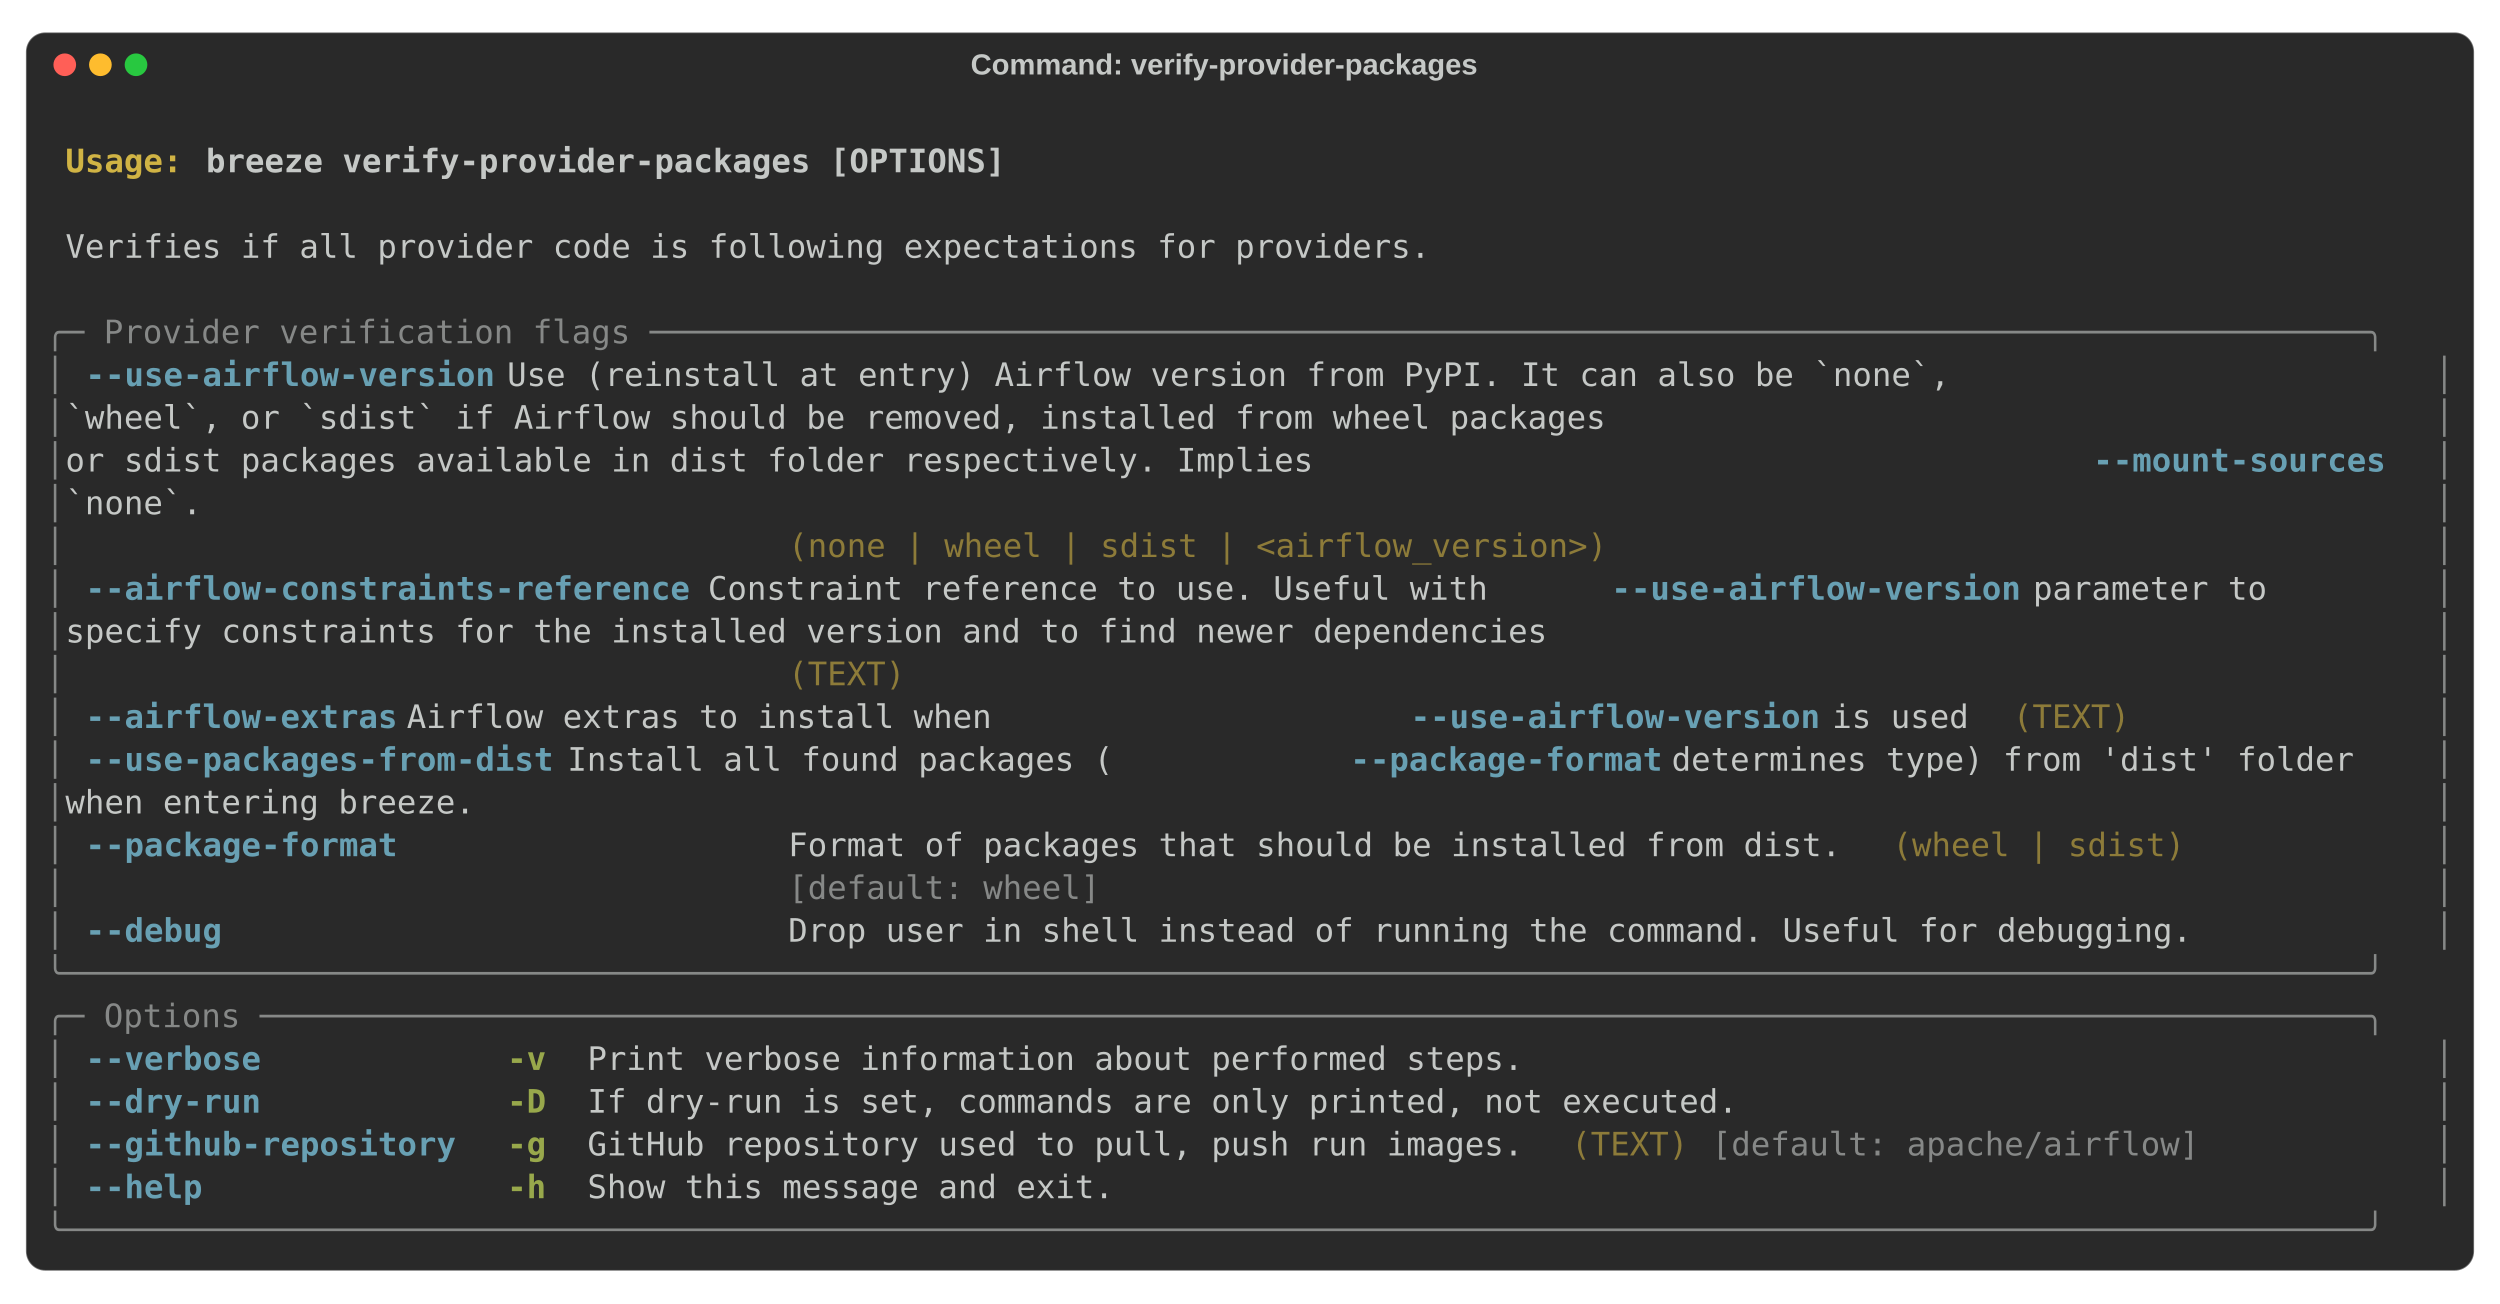
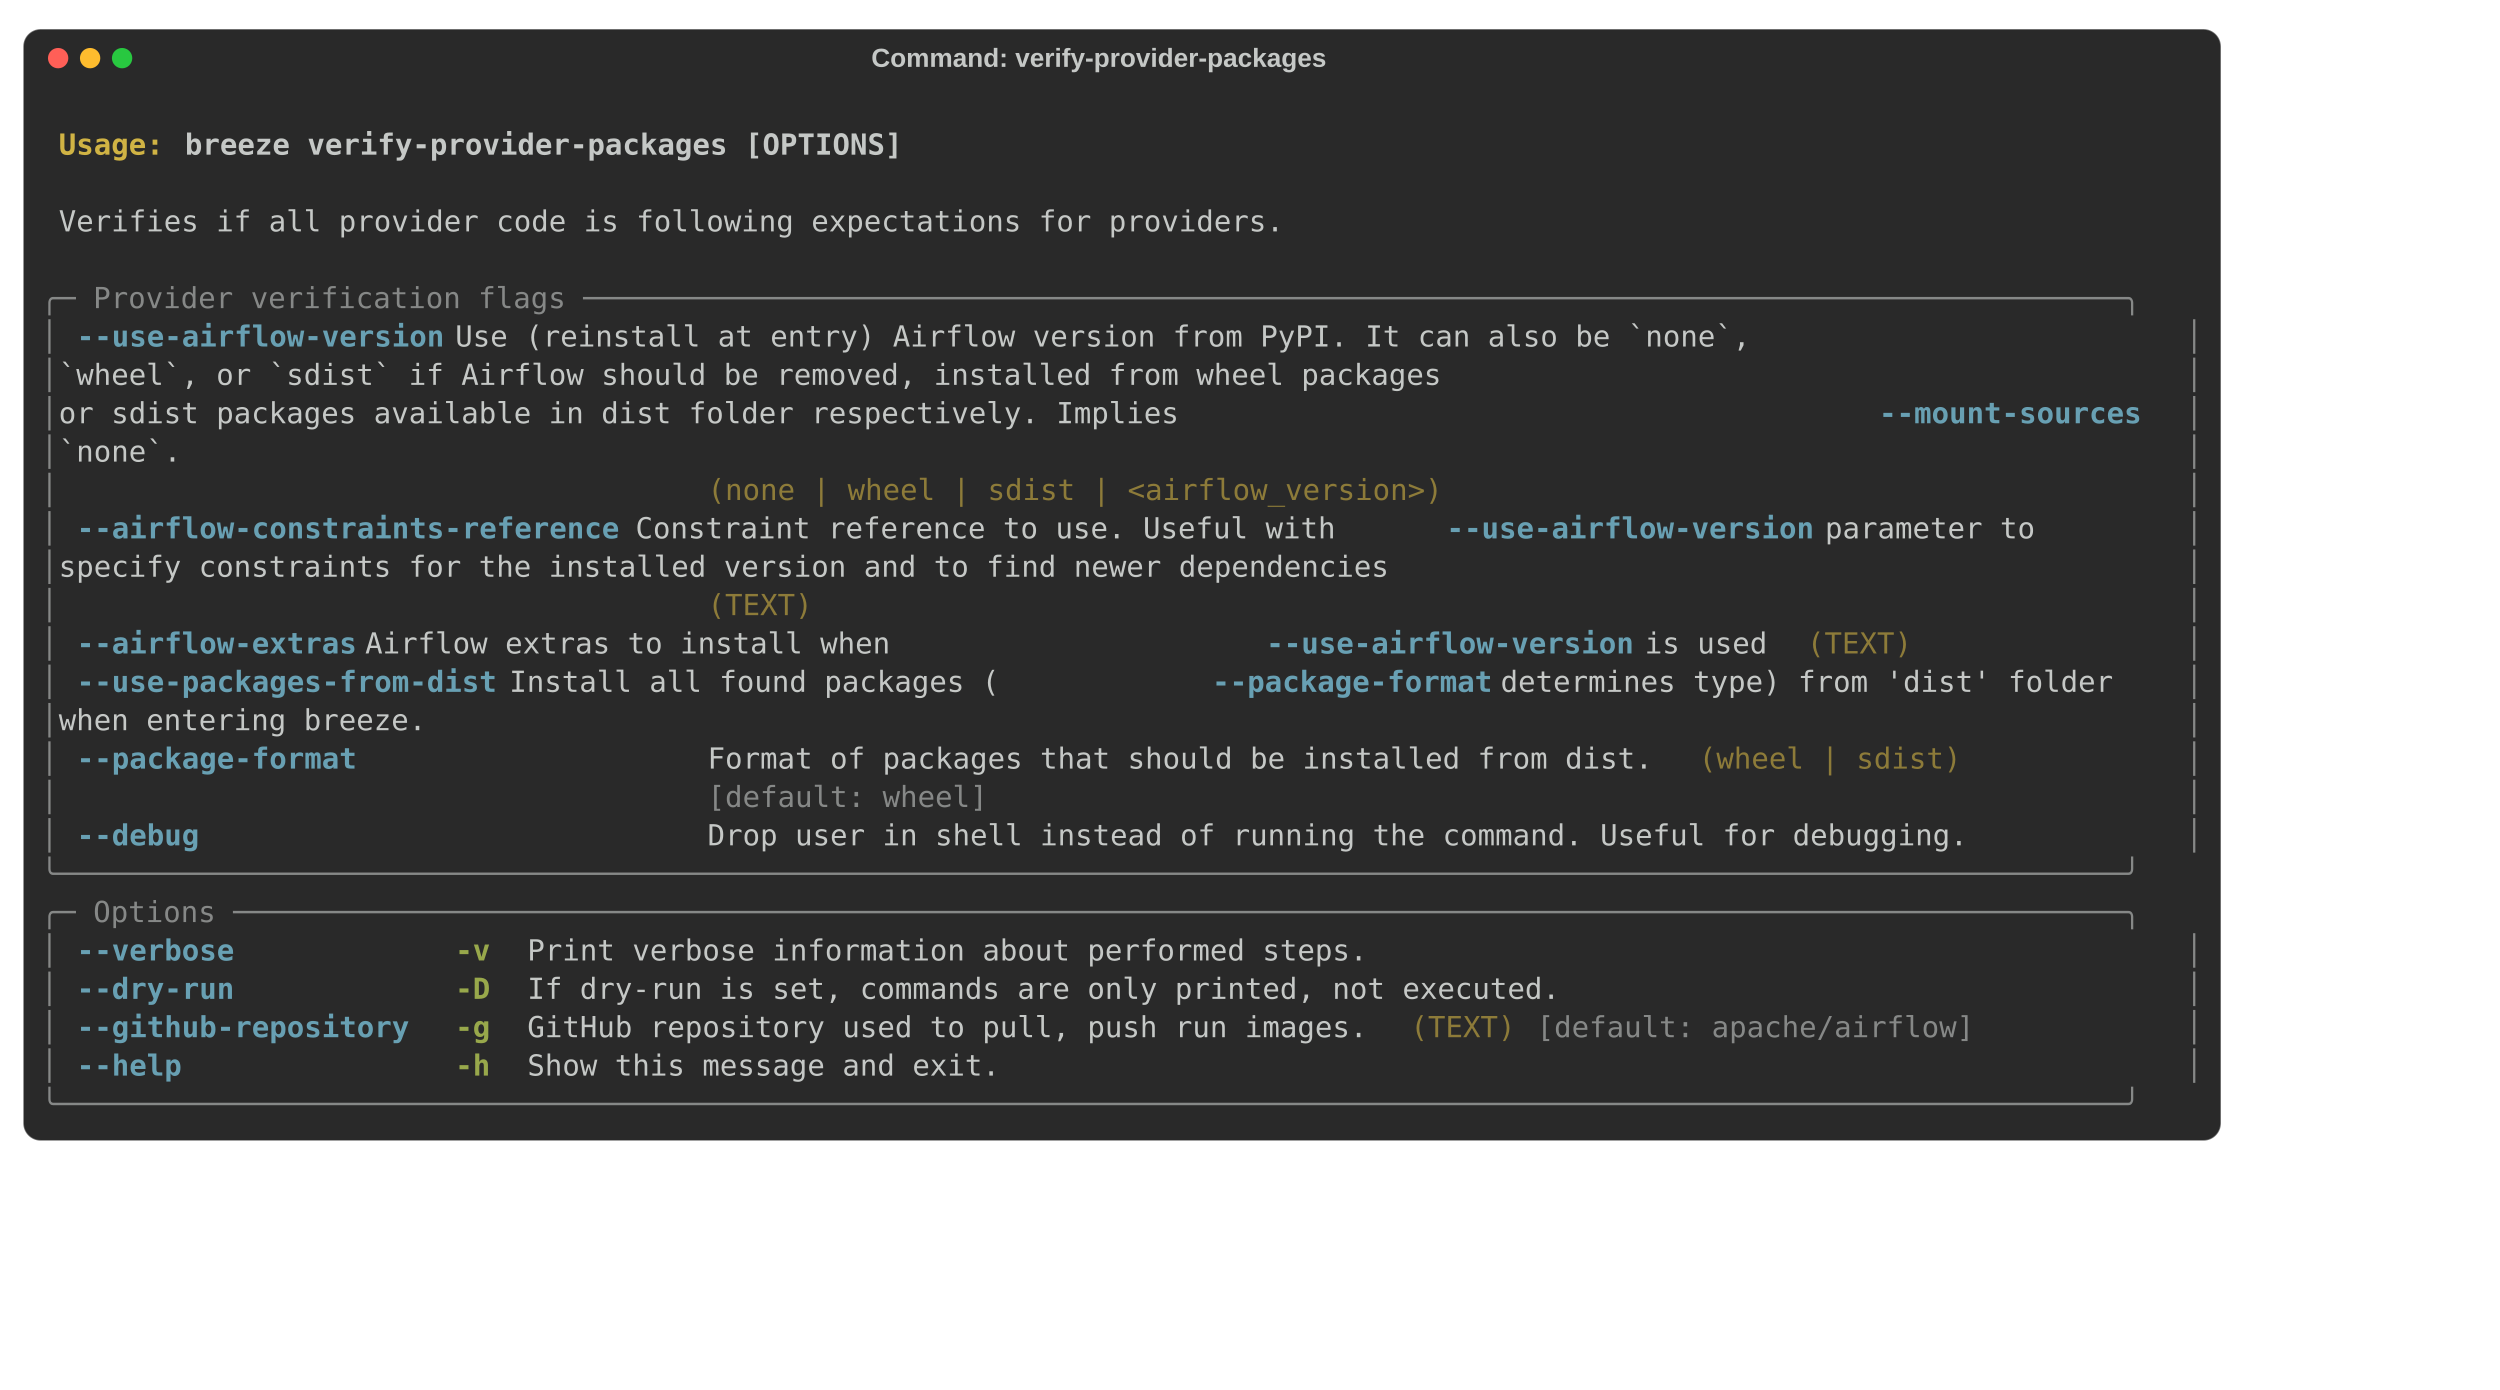
- <svg xmlns="http://www.w3.org/2000/svg" class="rich-terminal" viewBox="0 0 1544 804.8">
+ <svg xmlns="http://www.w3.org/2000/svg" width="1720.0" height="956" viewBox="0 0 1720.0 956">
  <style>

    @font-face {
        font-family: "Fira Code";
        src: local("FiraCode-Regular"),
                url("https://cdnjs.cloudflare.com/ajax/libs/firacode/6.2.0/woff2/FiraCode-Regular.woff2") format("woff2"),
                url("https://cdnjs.cloudflare.com/ajax/libs/firacode/6.2.0/woff/FiraCode-Regular.woff") format("woff");
        font-style: normal;
        font-weight: 400;
    }
    @font-face {
        font-family: "Fira Code";
        src: local("FiraCode-Bold"),
                url("https://cdnjs.cloudflare.com/ajax/libs/firacode/6.2.0/woff2/FiraCode-Bold.woff2") format("woff2"),
                url("https://cdnjs.cloudflare.com/ajax/libs/firacode/6.2.0/woff/FiraCode-Bold.woff") format("woff");
        font-style: bold;
        font-weight: 700;
    }

    .terminal-1322667406-matrix {
        font-family: Fira Code, monospace;
        font-size: 20px;
        line-height: 26.4px;
        font-variant-east-asian: full-width;
    }

    .terminal-1322667406-title {
        font-size: 18px;

        font-weight: bold;
        font-family: arial;
    }

    .terminal-1322667406-r1 { fill: #c5c8c6;font-weight: bold }
.terminal-1322667406-r2 { fill: #c5c8c6 }
.terminal-1322667406-r3 { fill: #d0b344;font-weight: bold }
.terminal-1322667406-r4 { fill: #868887 }
.terminal-1322667406-r5 { fill: #68a0b3;font-weight: bold }
.terminal-1322667406-r6 { fill: #8d7b39 }
.terminal-1322667406-r7 { fill: #98a84b;font-weight: bold }
    </style>
  <rect fill="#292929" stroke="rgba(255,255,255,0.35)" stroke-width="1" x="16" y="20" width="1512" height="764.8" rx="12" />
  <text class="terminal-1322667406-title" fill="#c5c8c6" text-anchor="middle" x="756" y="46">Command: verify-provider-packages</text>
  <circle cx="40" cy="40" r="7" fill="#ff5f57" />
  <circle cx="62" cy="40" r="7" fill="#febc2e" />
  <circle cx="84" cy="40" r="7" fill="#28c840" />
  <g transform="translate(28, 60)">
    <text alignment-baseline="baseline" class="terminal-1322667406-matrix" font-variant="east-asian-width-values">
      <tspan class="terminal-1322667406-r1" x="0" y="20" textLength="1488">                                                                                                                        </tspan>
      <tspan class="terminal-1322667406-r2" x="1488" y="20" textLength="12.4">
</tspan>
      <tspan class="terminal-1322667406-r1" x="0" y="46.4" textLength="12.4"> </tspan>
      <tspan class="terminal-1322667406-r3" x="12.4" y="46.4" textLength="86.8">Usage: </tspan>
      <tspan class="terminal-1322667406-r1" x="99.2" y="46.4" textLength="1388.8">breeze verify-provider-packages [OPTIONS]                                                                       </tspan>
      <tspan class="terminal-1322667406-r2" x="1488" y="46.4" textLength="12.4">
</tspan>
      <tspan class="terminal-1322667406-r1" x="0" y="72.8" textLength="1488">                                                                                                                        </tspan>
      <tspan class="terminal-1322667406-r2" x="1488" y="72.8" textLength="12.4">
</tspan>
      <tspan class="terminal-1322667406-r2" x="0" y="99.2" textLength="12.4"> </tspan>
      <tspan class="terminal-1322667406-r2" x="12.4" y="99.2" textLength="1463.2">Verifies if all provider code is following expectations for providers.                                                </tspan>
      <tspan class="terminal-1322667406-r2" x="1475.6" y="99.2" textLength="12.4"> </tspan>
      <tspan class="terminal-1322667406-r2" x="1488" y="99.2" textLength="12.4">
</tspan>
      <tspan class="terminal-1322667406-r2" x="0" y="125.6" textLength="1488">                                                                                                                        </tspan>
      <tspan class="terminal-1322667406-r2" x="1488" y="125.6" textLength="12.4">
</tspan>
      <tspan class="terminal-1322667406-r4" x="0" y="152" textLength="1488">╭─ Provider verification flags ────────────────────────────────────────────────────────────────────────────────────────╮</tspan>
      <tspan class="terminal-1322667406-r2" x="1488" y="152" textLength="12.4">
</tspan>
      <tspan class="terminal-1322667406-r4" x="0" y="178.4" textLength="12.4">│</tspan>
      <tspan class="terminal-1322667406-r2" x="12.4" y="178.4" textLength="12.4"> </tspan>
      <tspan class="terminal-1322667406-r5" x="24.8" y="178.4" textLength="260.4">--use-airflow-version</tspan>
      <tspan class="terminal-1322667406-r2" x="285.2" y="178.4" textLength="1190.4">              Use (reinstall at entry) Airflow version from PyPI. It can also be `none`,        </tspan>
      <tspan class="terminal-1322667406-r4" x="1475.6" y="178.4" textLength="12.4">│</tspan>
      <tspan class="terminal-1322667406-r2" x="1488" y="178.4" textLength="12.4">
</tspan>
      <tspan class="terminal-1322667406-r4" x="0" y="204.8" textLength="12.4">│</tspan>
      <tspan class="terminal-1322667406-r2" x="12.4" y="204.8" textLength="1463.2">                                    `wheel`, or `sdist` if Airflow should be removed, installed from wheel packages   </tspan>
      <tspan class="terminal-1322667406-r4" x="1475.6" y="204.8" textLength="12.4">│</tspan>
      <tspan class="terminal-1322667406-r2" x="1488" y="204.8" textLength="12.4">
</tspan>
      <tspan class="terminal-1322667406-r4" x="0" y="231.2" textLength="12.4">│</tspan>
      <tspan class="terminal-1322667406-r2" x="12.4" y="231.2" textLength="1252.4">                                    or sdist packages available in dist folder respectively. Implies </tspan>
      <tspan class="terminal-1322667406-r5" x="1264.8" y="231.2" textLength="186">--mount-sources</tspan>
      <tspan class="terminal-1322667406-r2" x="1450.8" y="231.2" textLength="24.8">  </tspan>
      <tspan class="terminal-1322667406-r4" x="1475.6" y="231.2" textLength="12.4">│</tspan>
      <tspan class="terminal-1322667406-r2" x="1488" y="231.2" textLength="12.4">
</tspan>
      <tspan class="terminal-1322667406-r4" x="0" y="257.6" textLength="12.4">│</tspan>
      <tspan class="terminal-1322667406-r2" x="12.4" y="257.6" textLength="1463.2">                                    `none`.                                                                           </tspan>
      <tspan class="terminal-1322667406-r4" x="1475.6" y="257.6" textLength="12.4">│</tspan>
      <tspan class="terminal-1322667406-r2" x="1488" y="257.6" textLength="12.4">
</tspan>
      <tspan class="terminal-1322667406-r4" x="0" y="284" textLength="12.4">│</tspan>
      <tspan class="terminal-1322667406-r2" x="12.4" y="284" textLength="446.4">                                    </tspan>
      <tspan class="terminal-1322667406-r6" x="458.8" y="284" textLength="1004.4">(none | wheel | sdist | &lt;airflow_version&gt;)                                       </tspan>
      <tspan class="terminal-1322667406-r2" x="1463.2" y="284" textLength="12.4"> </tspan>
      <tspan class="terminal-1322667406-r4" x="1475.6" y="284" textLength="12.4">│</tspan>
      <tspan class="terminal-1322667406-r2" x="1488" y="284" textLength="12.4">
</tspan>
      <tspan class="terminal-1322667406-r4" x="0" y="310.4" textLength="12.4">│</tspan>
      <tspan class="terminal-1322667406-r2" x="12.4" y="310.4" textLength="12.4"> </tspan>
      <tspan class="terminal-1322667406-r5" x="24.8" y="310.4" textLength="384.4">--airflow-constraints-reference</tspan>
      <tspan class="terminal-1322667406-r2" x="409.2" y="310.4" textLength="558">    Constraint reference to use. Useful with </tspan>
      <tspan class="terminal-1322667406-r5" x="967.2" y="310.4" textLength="260.4">--use-airflow-version</tspan>
      <tspan class="terminal-1322667406-r2" x="1227.6" y="310.4" textLength="248"> parameter to       </tspan>
      <tspan class="terminal-1322667406-r4" x="1475.6" y="310.4" textLength="12.4">│</tspan>
      <tspan class="terminal-1322667406-r2" x="1488" y="310.4" textLength="12.4">
</tspan>
      <tspan class="terminal-1322667406-r4" x="0" y="336.8" textLength="12.4">│</tspan>
      <tspan class="terminal-1322667406-r2" x="12.4" y="336.8" textLength="1463.2">                                    specify constraints for the installed version and to find newer dependencies      </tspan>
      <tspan class="terminal-1322667406-r4" x="1475.6" y="336.8" textLength="12.4">│</tspan>
      <tspan class="terminal-1322667406-r2" x="1488" y="336.8" textLength="12.4">
</tspan>
      <tspan class="terminal-1322667406-r4" x="0" y="363.2" textLength="12.4">│</tspan>
      <tspan class="terminal-1322667406-r2" x="12.4" y="363.2" textLength="446.4">                                    </tspan>
      <tspan class="terminal-1322667406-r6" x="458.8" y="363.2" textLength="1004.4">(TEXT)                                                                           </tspan>
      <tspan class="terminal-1322667406-r2" x="1463.2" y="363.2" textLength="12.4"> </tspan>
      <tspan class="terminal-1322667406-r4" x="1475.6" y="363.2" textLength="12.4">│</tspan>
      <tspan class="terminal-1322667406-r2" x="1488" y="363.2" textLength="12.4">
</tspan>
      <tspan class="terminal-1322667406-r4" x="0" y="389.6" textLength="12.4">│</tspan>
      <tspan class="terminal-1322667406-r2" x="12.4" y="389.6" textLength="12.4"> </tspan>
      <tspan class="terminal-1322667406-r5" x="24.8" y="389.6" textLength="198.4">--airflow-extras</tspan>
      <tspan class="terminal-1322667406-r2" x="223.2" y="389.6" textLength="620">                   Airflow extras to install when </tspan>
      <tspan class="terminal-1322667406-r5" x="843.2" y="389.6" textLength="260.4">--use-airflow-version</tspan>
      <tspan class="terminal-1322667406-r2" x="1103.6" y="389.6" textLength="111.6"> is used </tspan>
      <tspan class="terminal-1322667406-r6" x="1215.2" y="389.6" textLength="74.4">(TEXT)</tspan>
      <tspan class="terminal-1322667406-r2" x="1289.6" y="389.6" textLength="173.6">              </tspan>
      <tspan class="terminal-1322667406-r2" x="1463.2" y="389.6" textLength="12.4"> </tspan>
      <tspan class="terminal-1322667406-r4" x="1475.6" y="389.6" textLength="12.4">│</tspan>
      <tspan class="terminal-1322667406-r2" x="1488" y="389.6" textLength="12.4">
</tspan>
      <tspan class="terminal-1322667406-r4" x="0" y="416" textLength="12.4">│</tspan>
      <tspan class="terminal-1322667406-r2" x="12.4" y="416" textLength="12.4"> </tspan>
      <tspan class="terminal-1322667406-r5" x="24.8" y="416" textLength="297.6">--use-packages-from-dist</tspan>
      <tspan class="terminal-1322667406-r2" x="322.4" y="416" textLength="483.6">           Install all found packages (</tspan>
      <tspan class="terminal-1322667406-r5" x="806" y="416" textLength="198.4">--package-format</tspan>
      <tspan class="terminal-1322667406-r2" x="1004.4" y="416" textLength="471.2"> determines type) from 'dist' folder  </tspan>
      <tspan class="terminal-1322667406-r4" x="1475.6" y="416" textLength="12.4">│</tspan>
      <tspan class="terminal-1322667406-r2" x="1488" y="416" textLength="12.4">
</tspan>
      <tspan class="terminal-1322667406-r4" x="0" y="442.4" textLength="12.4">│</tspan>
      <tspan class="terminal-1322667406-r2" x="12.4" y="442.4" textLength="1463.2">                                    when entering breeze.                                                             </tspan>
      <tspan class="terminal-1322667406-r4" x="1475.6" y="442.4" textLength="12.4">│</tspan>
      <tspan class="terminal-1322667406-r2" x="1488" y="442.4" textLength="12.4">
</tspan>
      <tspan class="terminal-1322667406-r4" x="0" y="468.8" textLength="12.4">│</tspan>
      <tspan class="terminal-1322667406-r2" x="12.4" y="468.8" textLength="12.4"> </tspan>
      <tspan class="terminal-1322667406-r5" x="24.8" y="468.8" textLength="198.4">--package-format</tspan>
      <tspan class="terminal-1322667406-r2" x="223.2" y="468.8" textLength="235.6">                   </tspan>
      <tspan class="terminal-1322667406-r2" x="458.8" y="468.8" textLength="669.6">Format of packages that should be installed from dist.</tspan>
      <tspan class="terminal-1322667406-r2" x="1128.4" y="468.8" textLength="12.4"> </tspan>
      <tspan class="terminal-1322667406-r6" x="1140.8" y="468.8" textLength="186">(wheel | sdist)</tspan>
      <tspan class="terminal-1322667406-r2" x="1326.8" y="468.8" textLength="136.4">           </tspan>
      <tspan class="terminal-1322667406-r2" x="1463.2" y="468.8" textLength="12.4"> </tspan>
      <tspan class="terminal-1322667406-r4" x="1475.6" y="468.8" textLength="12.4">│</tspan>
      <tspan class="terminal-1322667406-r2" x="1488" y="468.8" textLength="12.4">
</tspan>
      <tspan class="terminal-1322667406-r4" x="0" y="495.2" textLength="12.4">│</tspan>
      <tspan class="terminal-1322667406-r2" x="12.4" y="495.2" textLength="446.4">                                    </tspan>
      <tspan class="terminal-1322667406-r4" x="458.8" y="495.2" textLength="669.6">[default: wheel]                                      </tspan>
      <tspan class="terminal-1322667406-r2" x="1128.4" y="495.2" textLength="12.4"> </tspan>
      <tspan class="terminal-1322667406-r2" x="1140.8" y="495.2" textLength="322.4">                          </tspan>
      <tspan class="terminal-1322667406-r2" x="1463.2" y="495.2" textLength="12.4"> </tspan>
      <tspan class="terminal-1322667406-r4" x="1475.6" y="495.2" textLength="12.4">│</tspan>
      <tspan class="terminal-1322667406-r2" x="1488" y="495.2" textLength="12.4">
</tspan>
      <tspan class="terminal-1322667406-r4" x="0" y="521.6" textLength="12.4">│</tspan>
      <tspan class="terminal-1322667406-r2" x="12.4" y="521.6" textLength="12.4"> </tspan>
      <tspan class="terminal-1322667406-r5" x="24.8" y="521.6" textLength="86.8">--debug</tspan>
      <tspan class="terminal-1322667406-r2" x="111.6" y="521.6" textLength="347.2">                            </tspan>
      <tspan class="terminal-1322667406-r2" x="458.8" y="521.6" textLength="1004.4">Drop user in shell instead of running the command. Useful for debugging.         </tspan>
      <tspan class="terminal-1322667406-r2" x="1463.2" y="521.6" textLength="12.4"> </tspan>
      <tspan class="terminal-1322667406-r4" x="1475.6" y="521.6" textLength="12.4">│</tspan>
      <tspan class="terminal-1322667406-r2" x="1488" y="521.6" textLength="12.4">
</tspan>
      <tspan class="terminal-1322667406-r4" x="0" y="548" textLength="1488">╰──────────────────────────────────────────────────────────────────────────────────────────────────────────────────────╯</tspan>
      <tspan class="terminal-1322667406-r2" x="1488" y="548" textLength="12.4">
</tspan>
      <tspan class="terminal-1322667406-r4" x="0" y="574.4" textLength="1488">╭─ Options ────────────────────────────────────────────────────────────────────────────────────────────────────────────╮</tspan>
      <tspan class="terminal-1322667406-r2" x="1488" y="574.4" textLength="12.4">
</tspan>
      <tspan class="terminal-1322667406-r4" x="0" y="600.8" textLength="12.4">│</tspan>
      <tspan class="terminal-1322667406-r2" x="12.4" y="600.8" textLength="12.4"> </tspan>
      <tspan class="terminal-1322667406-r5" x="24.8" y="600.8" textLength="111.6">--verbose</tspan>
      <tspan class="terminal-1322667406-r2" x="136.4" y="600.8" textLength="148.8">            </tspan>
      <tspan class="terminal-1322667406-r7" x="285.2" y="600.8" textLength="24.8">-v</tspan>
      <tspan class="terminal-1322667406-r2" x="310" y="600.8" textLength="24.8">  </tspan>
      <tspan class="terminal-1322667406-r2" x="334.8" y="600.8" textLength="1128.4">Print verbose information about performed steps.                                           </tspan>
      <tspan class="terminal-1322667406-r2" x="1463.2" y="600.8" textLength="12.4"> </tspan>
      <tspan class="terminal-1322667406-r4" x="1475.6" y="600.8" textLength="12.4">│</tspan>
      <tspan class="terminal-1322667406-r2" x="1488" y="600.8" textLength="12.4">
</tspan>
      <tspan class="terminal-1322667406-r4" x="0" y="627.2" textLength="12.4">│</tspan>
      <tspan class="terminal-1322667406-r2" x="12.4" y="627.2" textLength="12.4"> </tspan>
      <tspan class="terminal-1322667406-r5" x="24.8" y="627.2" textLength="111.6">--dry-run</tspan>
      <tspan class="terminal-1322667406-r2" x="136.4" y="627.2" textLength="148.8">            </tspan>
      <tspan class="terminal-1322667406-r7" x="285.2" y="627.2" textLength="24.8">-D</tspan>
      <tspan class="terminal-1322667406-r2" x="310" y="627.2" textLength="24.8">  </tspan>
      <tspan class="terminal-1322667406-r2" x="334.8" y="627.2" textLength="1128.4">If dry-run is set, commands are only printed, not executed.                                </tspan>
      <tspan class="terminal-1322667406-r2" x="1463.2" y="627.2" textLength="12.4"> </tspan>
      <tspan class="terminal-1322667406-r4" x="1475.6" y="627.2" textLength="12.4">│</tspan>
      <tspan class="terminal-1322667406-r2" x="1488" y="627.2" textLength="12.4">
</tspan>
      <tspan class="terminal-1322667406-r4" x="0" y="653.6" textLength="12.4">│</tspan>
      <tspan class="terminal-1322667406-r2" x="12.4" y="653.6" textLength="12.4"> </tspan>
      <tspan class="terminal-1322667406-r5" x="24.8" y="653.6" textLength="235.6">--github-repository</tspan>
      <tspan class="terminal-1322667406-r2" x="260.4" y="653.6" textLength="24.8">  </tspan>
      <tspan class="terminal-1322667406-r7" x="285.2" y="653.6" textLength="24.8">-g</tspan>
      <tspan class="terminal-1322667406-r2" x="310" y="653.6" textLength="24.8">  </tspan>
      <tspan class="terminal-1322667406-r2" x="334.8" y="653.6" textLength="595.2">GitHub repository used to pull, push run images.</tspan>
      <tspan class="terminal-1322667406-r2" x="930" y="653.6" textLength="12.4"> </tspan>
      <tspan class="terminal-1322667406-r6" x="942.4" y="653.6" textLength="74.4">(TEXT)</tspan>
      <tspan class="terminal-1322667406-r2" x="1016.8" y="653.6" textLength="12.4"> </tspan>
      <tspan class="terminal-1322667406-r4" x="1029.2" y="653.6" textLength="310">[default: apache/airflow]</tspan>
      <tspan class="terminal-1322667406-r2" x="1339.2" y="653.6" textLength="124">          </tspan>
      <tspan class="terminal-1322667406-r2" x="1463.2" y="653.6" textLength="12.4"> </tspan>
      <tspan class="terminal-1322667406-r4" x="1475.6" y="653.6" textLength="12.4">│</tspan>
      <tspan class="terminal-1322667406-r2" x="1488" y="653.6" textLength="12.4">
</tspan>
      <tspan class="terminal-1322667406-r4" x="0" y="680" textLength="12.4">│</tspan>
      <tspan class="terminal-1322667406-r2" x="12.4" y="680" textLength="12.4"> </tspan>
      <tspan class="terminal-1322667406-r5" x="24.8" y="680" textLength="74.4">--help</tspan>
      <tspan class="terminal-1322667406-r2" x="99.2" y="680" textLength="186">               </tspan>
      <tspan class="terminal-1322667406-r7" x="285.2" y="680" textLength="24.8">-h</tspan>
      <tspan class="terminal-1322667406-r2" x="310" y="680" textLength="24.8">  </tspan>
      <tspan class="terminal-1322667406-r2" x="334.8" y="680" textLength="1128.4">Show this message and exit.                                                                </tspan>
      <tspan class="terminal-1322667406-r2" x="1463.2" y="680" textLength="12.4"> </tspan>
      <tspan class="terminal-1322667406-r4" x="1475.6" y="680" textLength="12.4">│</tspan>
      <tspan class="terminal-1322667406-r2" x="1488" y="680" textLength="12.4">
</tspan>
      <tspan class="terminal-1322667406-r4" x="0" y="706.4" textLength="1488">╰──────────────────────────────────────────────────────────────────────────────────────────────────────────────────────╯</tspan>
      <tspan class="terminal-1322667406-r2" x="1488" y="706.4" textLength="12.4">
</tspan>
    </text>
  </g>
</svg>
